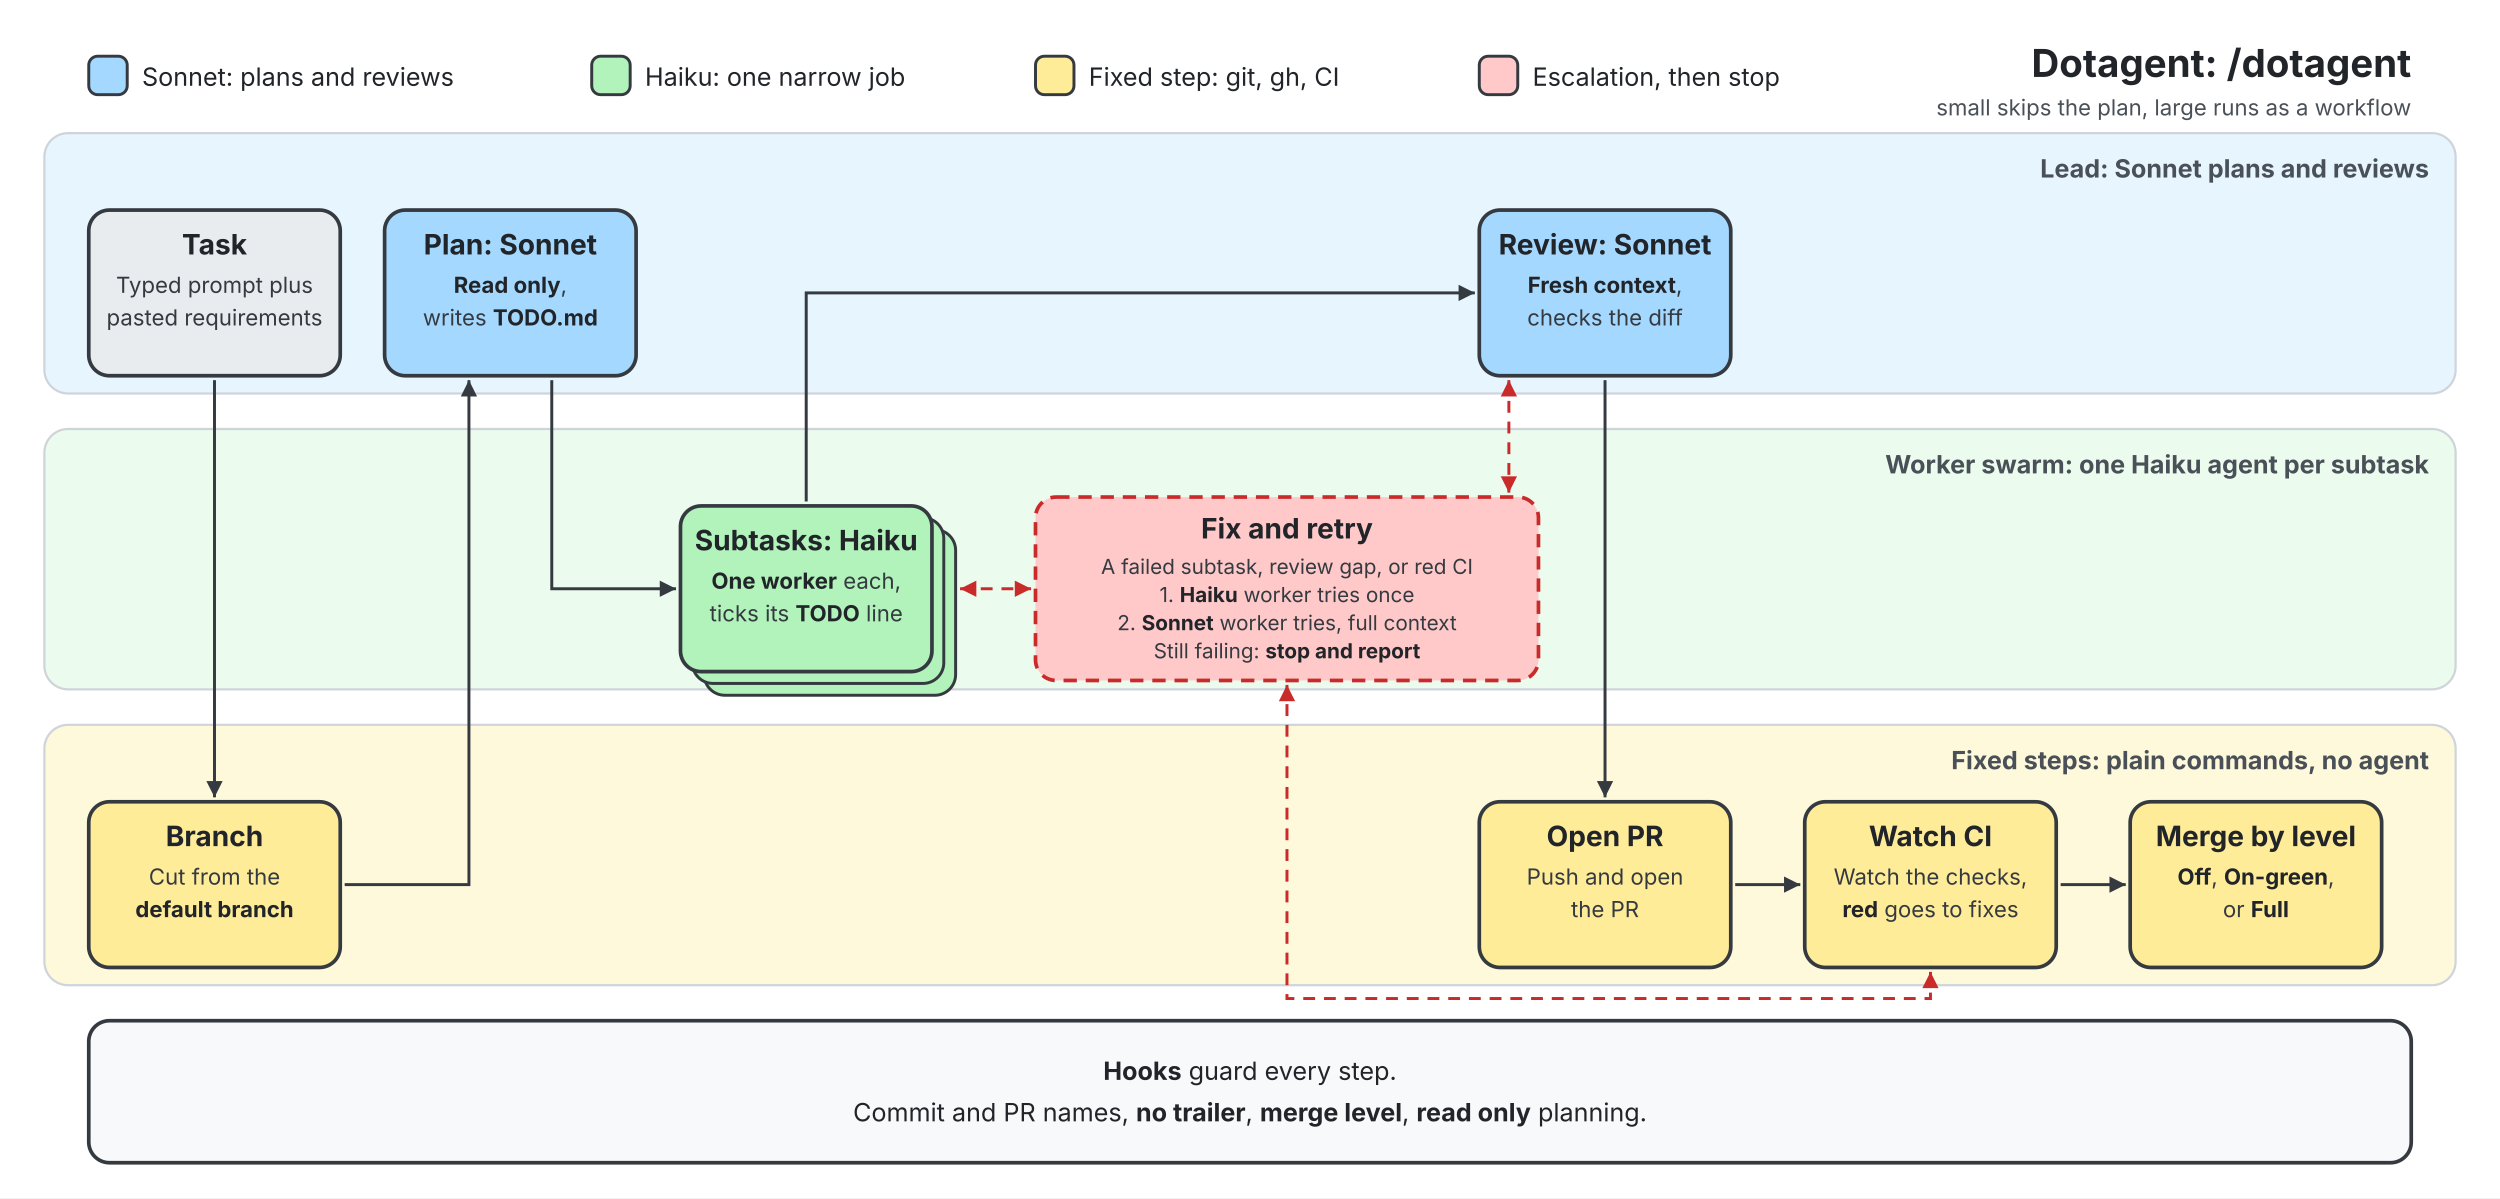
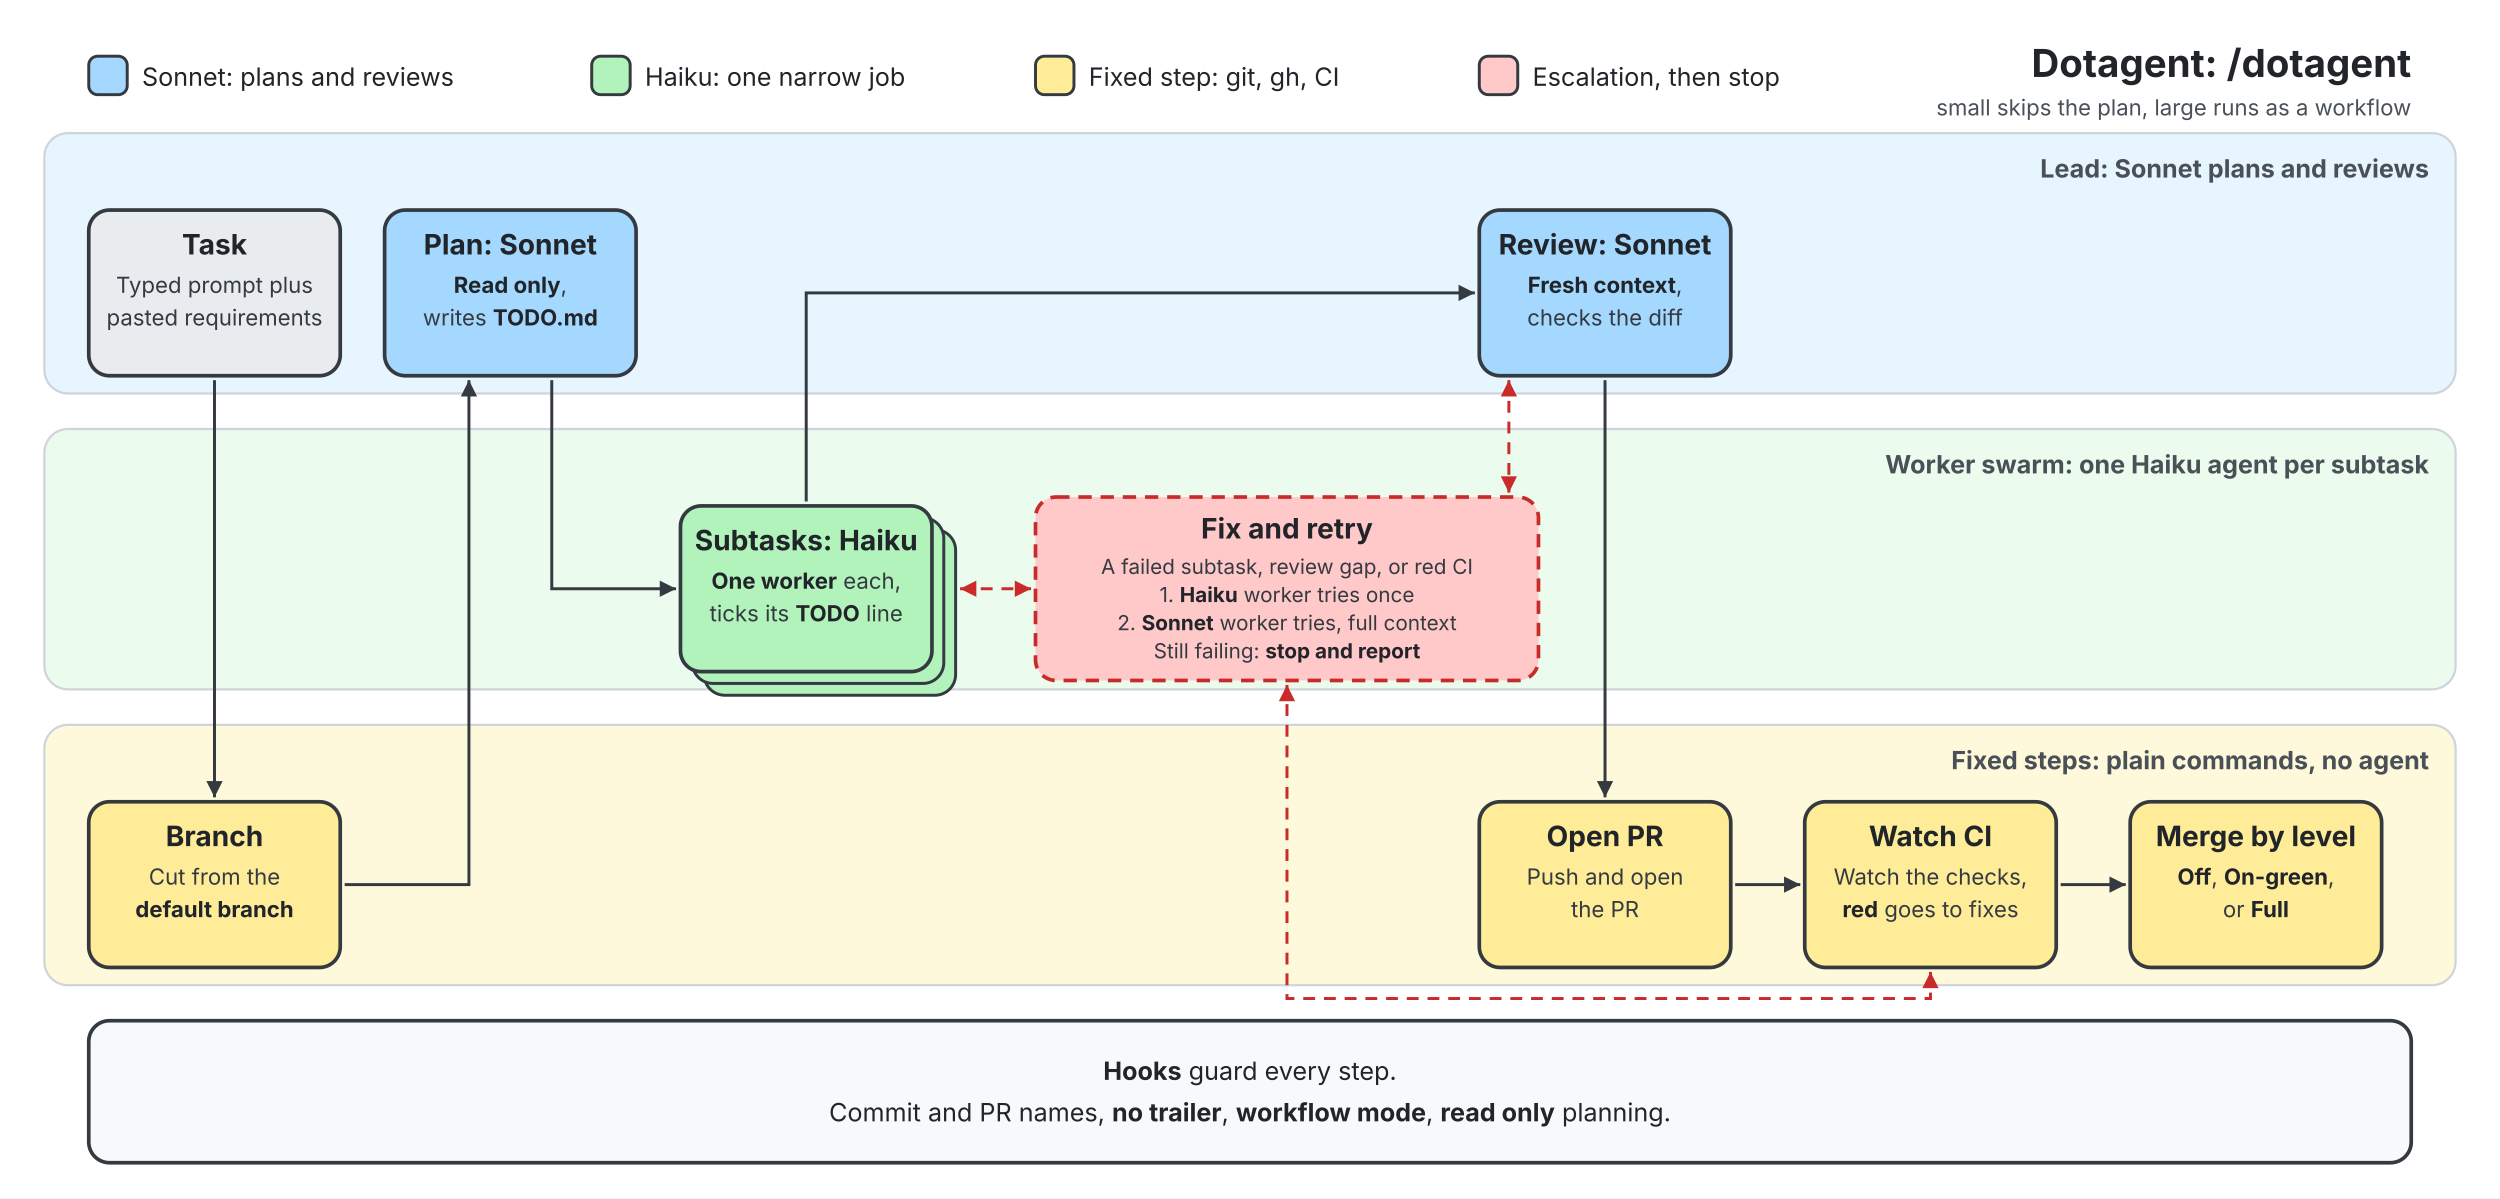
<svg xmlns="http://www.w3.org/2000/svg" viewBox="0 0 1690 810" width="1690" height="810" font-family="Inter, -apple-system, Helvetica Neue, Helvetica, Arial, sans-serif">
  <defs>
    <marker id="a" viewBox="0 0 10 10" markerUnits="userSpaceOnUse" markerWidth="11" markerHeight="11" refX="10" refY="5" orient="auto-start-reverse">
      <path d="M0,0 L10,5 L0,10 z" fill="#343a40" />
    </marker>
    <marker id="r" viewBox="0 0 10 10" markerUnits="userSpaceOnUse" markerWidth="11" markerHeight="11" refX="10" refY="5" orient="auto-start-reverse">
      <path d="M0,0 L10,5 L0,10 z" fill="#c92a2a" />
    </marker>
  </defs>
  <rect width="1690" height="810" fill="#ffffff" />
  <text x="1630" y="52" text-anchor="end" font-size="26" font-weight="700" fill="#212529">Dotagent: /dotagent</text>
  <text x="1630" y="78" text-anchor="end" font-size="15" fill="#495057">small skips the plan, large runs as a workflow</text>
  <rect x="60" y="38" width="26" height="26" rx="6" fill="#a5d8ff" stroke="#343a40" stroke-width="2" />
  <text x="96" y="58" font-size="17" fill="#212529">Sonnet: plans and reviews</text>
  <rect x="400" y="38" width="26" height="26" rx="6" fill="#b2f2bb" stroke="#343a40" stroke-width="2" />
  <text x="436" y="58" font-size="17" fill="#212529">Haiku: one narrow job</text>
  <rect x="700" y="38" width="26" height="26" rx="6" fill="#ffec99" stroke="#343a40" stroke-width="2" />
  <text x="736" y="58" font-size="17" fill="#212529">Fixed step: git, gh, CI</text>
  <rect x="1000" y="38" width="26" height="26" rx="6" fill="#ffc9c9" stroke="#343a40" stroke-width="2" />
  <text x="1036" y="58" font-size="17" fill="#212529">Escalation, then stop</text>
  <rect x="30" y="90" width="1630" height="176" rx="16" fill="#e7f5ff" stroke="#ced4da" stroke-width="1.5" />
  <text x="1642" y="120" text-anchor="end" font-size="17" font-weight="700" fill="#495057">Lead: Sonnet plans and reviews</text>
  <rect x="30" y="290" width="1630" height="176" rx="16" fill="#ebfbee" stroke="#ced4da" stroke-width="1.5" />
  <text x="1642" y="320" text-anchor="end" font-size="17" font-weight="700" fill="#495057">Worker swarm: one Haiku agent per subtask</text>
  <rect x="30" y="490" width="1630" height="176" rx="16" fill="#fff9db" stroke="#ced4da" stroke-width="1.5" />
  <text x="1642" y="520" text-anchor="end" font-size="17" font-weight="700" fill="#495057">Fixed steps: plain commands, no agent</text>
  <rect x="476" y="358" width="170" height="112" rx="14" fill="#b2f2bb" stroke="#343a40" stroke-width="2" />
  <rect x="468" y="350" width="170" height="112" rx="14" fill="#b2f2bb" stroke="#343a40" stroke-width="2" />
  <rect x="60" y="142" width="170" height="112" rx="14" fill="#e9ecef" stroke="#343a40" stroke-width="2.5" />
  <text x="145" y="172" text-anchor="middle" font-size="19" font-weight="700" fill="#212529">Task</text>
  <text x="145" y="198" text-anchor="middle" font-size="15" fill="#343a40">Typed prompt plus</text>
  <text x="145" y="220" text-anchor="middle" font-size="15" fill="#343a40">pasted requirements</text>
  <rect x="260" y="142" width="170" height="112" rx="14" fill="#a5d8ff" stroke="#343a40" stroke-width="2.5" />
  <text x="345" y="172" text-anchor="middle" font-size="19" font-weight="700" fill="#212529">Plan: Sonnet</text>
  <text x="345" y="198" text-anchor="middle" font-size="15" fill="#343a40">
    <tspan font-weight="700" fill="#212529">Read only</tspan>,</text>
  <text x="345" y="220" text-anchor="middle" font-size="15" fill="#343a40">writes <tspan font-weight="700" fill="#212529">TODO.md</tspan>
  </text>
  <rect x="1000" y="142" width="170" height="112" rx="14" fill="#a5d8ff" stroke="#343a40" stroke-width="2.5" />
  <text x="1085" y="172" text-anchor="middle" font-size="19" font-weight="700" fill="#212529">Review: Sonnet</text>
  <text x="1085" y="198" text-anchor="middle" font-size="15" fill="#343a40">
    <tspan font-weight="700" fill="#212529">Fresh context</tspan>,</text>
  <text x="1085" y="220" text-anchor="middle" font-size="15" fill="#343a40">checks the diff</text>
  <rect x="460" y="342" width="170" height="112" rx="14" fill="#b2f2bb" stroke="#343a40" stroke-width="2.5" />
  <text x="545" y="372" text-anchor="middle" font-size="19" font-weight="700" fill="#212529">Subtasks: Haiku</text>
  <text x="545" y="398" text-anchor="middle" font-size="15" fill="#343a40">
    <tspan font-weight="700" fill="#212529">One worker</tspan> each,</text>
  <text x="545" y="420" text-anchor="middle" font-size="15" fill="#343a40">ticks its <tspan font-weight="700" fill="#212529">TODO</tspan> line</text>
  <rect x="60" y="542" width="170" height="112" rx="14" fill="#ffec99" stroke="#343a40" stroke-width="2.5" />
  <text x="145" y="572" text-anchor="middle" font-size="19" font-weight="700" fill="#212529">Branch</text>
  <text x="145" y="598" text-anchor="middle" font-size="15" fill="#343a40">Cut from the</text>
  <text x="145" y="620" text-anchor="middle" font-size="15" fill="#343a40">
    <tspan font-weight="700" fill="#212529">default branch</tspan>
  </text>
  <rect x="1000" y="542" width="170" height="112" rx="14" fill="#ffec99" stroke="#343a40" stroke-width="2.5" />
  <text x="1085" y="572" text-anchor="middle" font-size="19" font-weight="700" fill="#212529">Open PR</text>
  <text x="1085" y="598" text-anchor="middle" font-size="15" fill="#343a40">Push and open</text>
  <text x="1085" y="620" text-anchor="middle" font-size="15" fill="#343a40">the PR</text>
  <rect x="1220" y="542" width="170" height="112" rx="14" fill="#ffec99" stroke="#343a40" stroke-width="2.5" />
  <text x="1305" y="572" text-anchor="middle" font-size="19" font-weight="700" fill="#212529">Watch CI</text>
  <text x="1305" y="598" text-anchor="middle" font-size="15" fill="#343a40">Watch the checks,</text>
  <text x="1305" y="620" text-anchor="middle" font-size="15" fill="#343a40">
    <tspan font-weight="700" fill="#212529">red</tspan> goes to fixes</text>
  <rect x="1440" y="542" width="170" height="112" rx="14" fill="#ffec99" stroke="#343a40" stroke-width="2.5" />
  <text x="1525" y="572" text-anchor="middle" font-size="19" font-weight="700" fill="#212529">Merge by level</text>
  <text x="1525" y="598" text-anchor="middle" font-size="15" fill="#343a40">
    <tspan font-weight="700" fill="#212529">Off</tspan>, <tspan font-weight="700" fill="#212529">On-green</tspan>,</text>
  <text x="1525" y="620" text-anchor="middle" font-size="15" fill="#343a40">or <tspan font-weight="700" fill="#212529">Full</tspan>
  </text>
  <rect x="700" y="336" width="340" height="124" rx="14" fill="#ffc9c9" stroke="#c92a2a" stroke-width="2.5" stroke-dasharray="9 6" />
  <text x="870" y="364" text-anchor="middle" font-size="19" font-weight="700" fill="#212529">Fix and retry</text>
  <text x="870" y="388" text-anchor="middle" font-size="14" fill="#343a40">A failed subtask, review gap, or red CI</text>
  <text x="870" y="407" text-anchor="middle" font-size="14" fill="#343a40">1. <tspan font-weight="700" fill="#212529">Haiku</tspan> worker tries once</text>
  <text x="870" y="426" text-anchor="middle" font-size="14" fill="#343a40">2. <tspan font-weight="700" fill="#212529">Sonnet</tspan> worker tries, full context</text>
  <text x="870" y="445" text-anchor="middle" font-size="14" fill="#343a40">Still failing: <tspan font-weight="700" fill="#212529">stop and report</tspan>
  </text>
  <polyline points="145,257 145,539" fill="none" stroke="#343a40" stroke-width="2" marker-end="url(#a)" />
  <polyline points="233,598 317,598 317,257" fill="none" stroke="#343a40" stroke-width="2" marker-end="url(#a)" />
  <polyline points="373,257 373,398 457,398" fill="none" stroke="#343a40" stroke-width="2" marker-end="url(#a)" />
  <polyline points="545,339 545,198 997,198" fill="none" stroke="#343a40" stroke-width="2" marker-end="url(#a)" />
  <polyline points="1085,257 1085,539" fill="none" stroke="#343a40" stroke-width="2" marker-end="url(#a)" />
  <polyline points="1173,598 1217,598" fill="none" stroke="#343a40" stroke-width="2" marker-end="url(#a)" />
  <polyline points="1393,598 1437,598" fill="none" stroke="#343a40" stroke-width="2" marker-end="url(#a)" />
  <polyline points="649,398 697,398" fill="none" stroke="#c92a2a" stroke-width="2" stroke-dasharray="8 6" marker-start="url(#r)" marker-end="url(#r)" />
  <polyline points="1020,257 1020,333" fill="none" stroke="#c92a2a" stroke-width="2" stroke-dasharray="8 6" marker-start="url(#r)" marker-end="url(#r)" />
  <polyline points="1305,657 1305,675 870,675 870,463" fill="none" stroke="#c92a2a" stroke-width="2" stroke-dasharray="8 6" marker-start="url(#r)" marker-end="url(#r)" />
  <rect x="60" y="690" width="1570" height="96" rx="14" fill="#f8f9fa" stroke="#343a40" stroke-width="2.5" />
  <text x="845" y="730" text-anchor="middle" font-size="17" fill="#212529">
    <tspan font-weight="700" fill="#212529">Hooks</tspan> guard every step.</text>
-   <text x="845" y="758" text-anchor="middle" font-size="17" fill="#212529">Commit and PR names, <tspan font-weight="700" fill="#212529">no trailer</tspan>, <tspan font-weight="700" fill="#212529">merge level</tspan>, <tspan font-weight="700" fill="#212529">read only</tspan> planning.</text>
+   <text x="845" y="758" text-anchor="middle" font-size="17" fill="#212529">Commit and PR names, <tspan font-weight="700" fill="#212529">no trailer</tspan>, <tspan font-weight="700" fill="#212529">workflow mode</tspan>, <tspan font-weight="700" fill="#212529">read only</tspan> planning.</text>
</svg>
